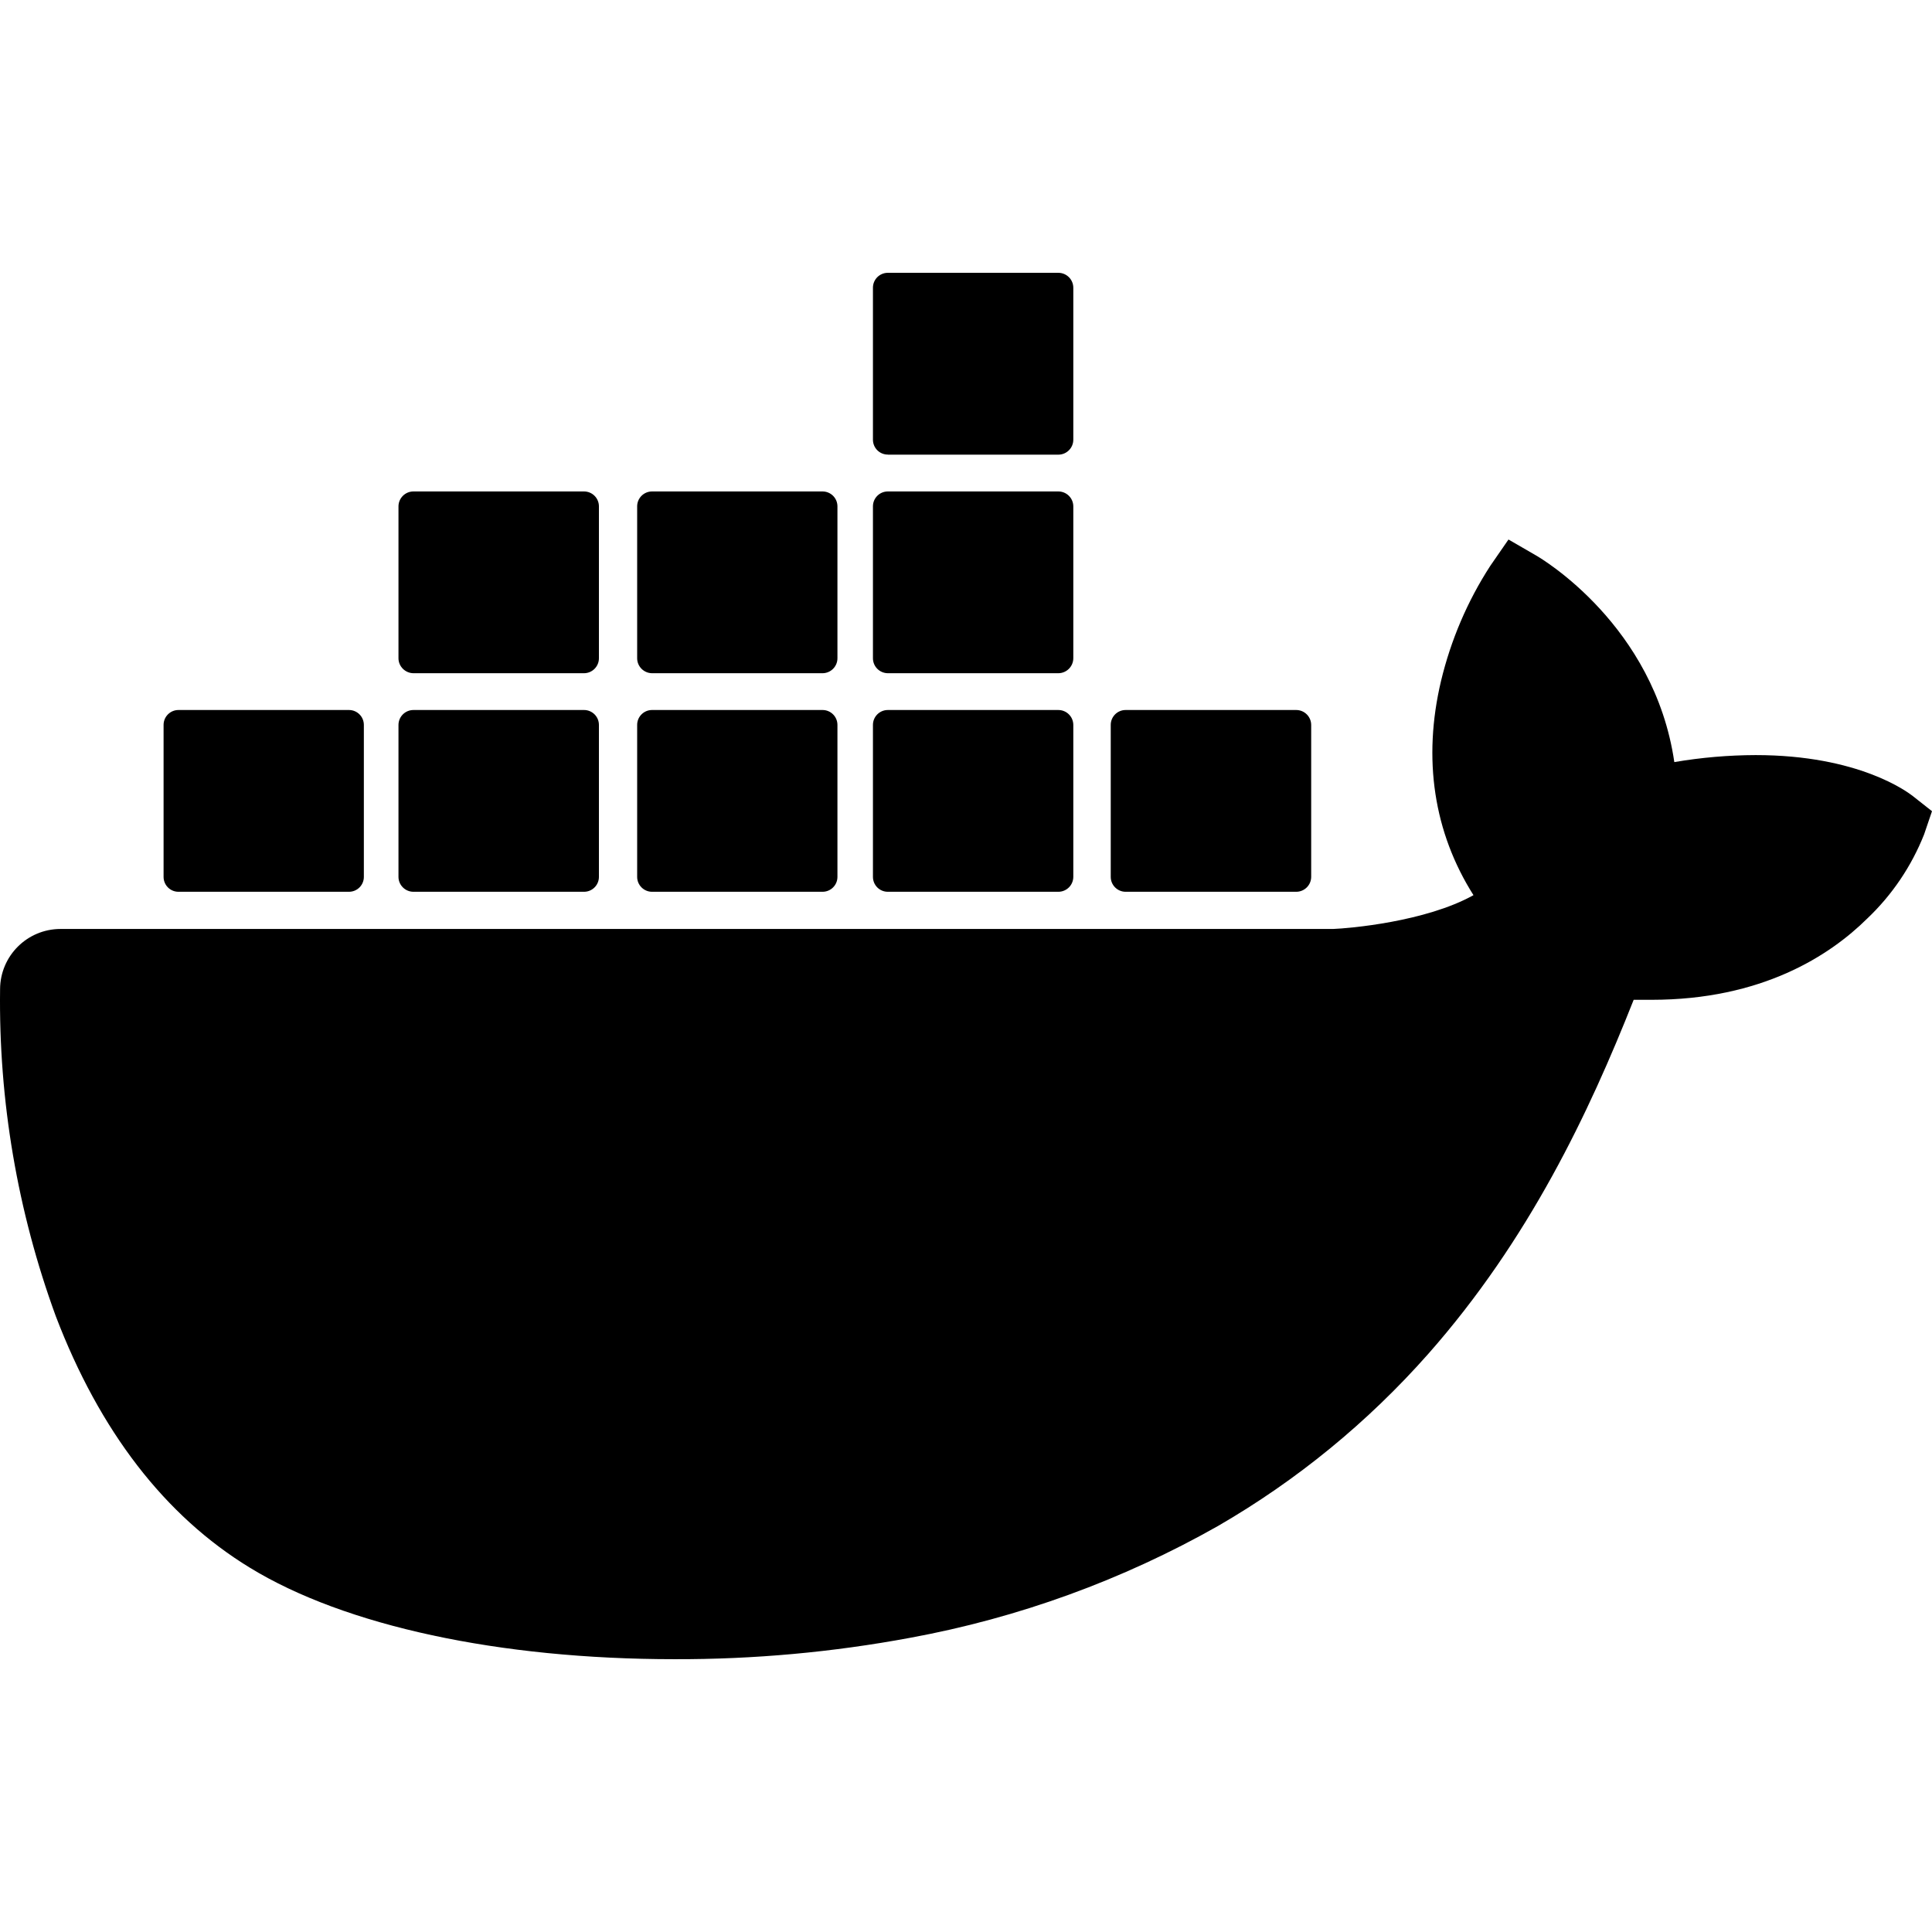
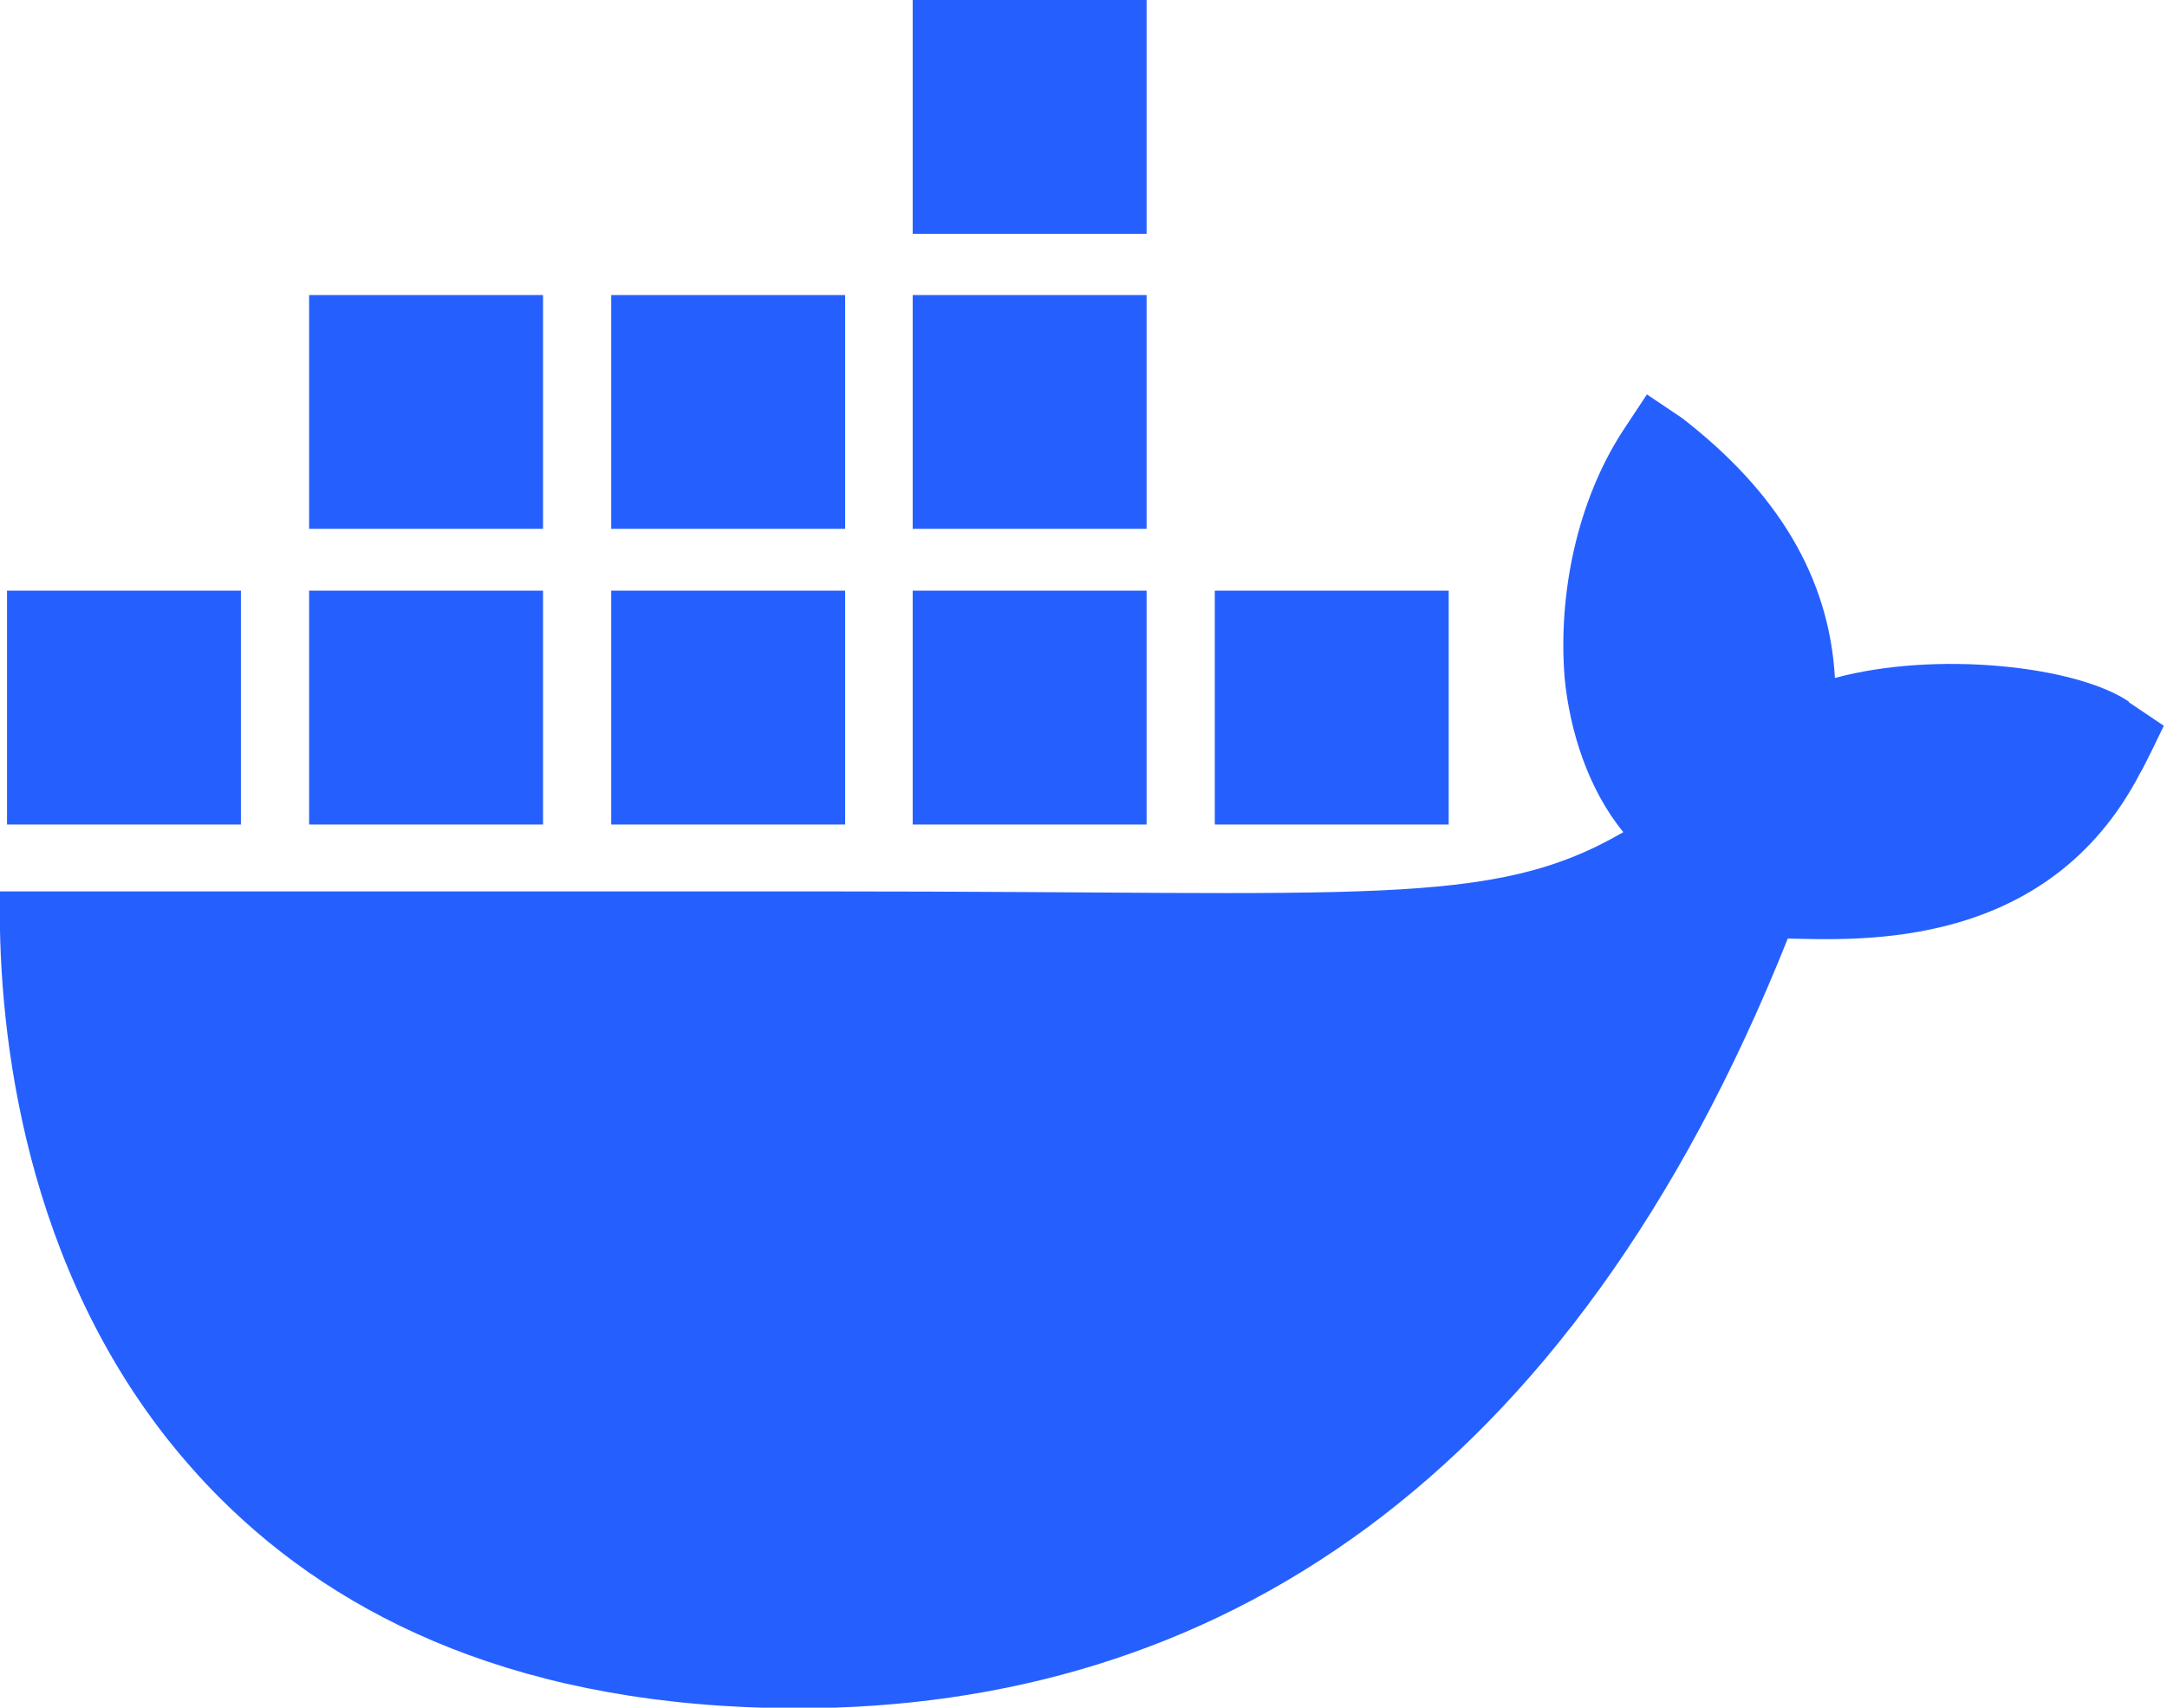
- <svg xmlns="http://www.w3.org/2000/svg" role="img" viewBox="0 0 24 24">
-   <path d="M13.983 11.078h2.119a.186.186 0 00.186-.185V9.006a.186.186 0 00-.186-.186h-2.119a.185.185 0 00-.185.185v1.888c0 .102.083.185.185.185m-2.954-5.43h2.118a.186.186 0 00.186-.186V3.574a.186.186 0 00-.186-.185h-2.118a.185.185 0 00-.185.185v1.888c0 .102.082.185.185.185m0 2.716h2.118a.187.187 0 00.186-.186V6.29a.186.186 0 00-.186-.185h-2.118a.185.185 0 00-.185.185v1.887c0 .102.082.185.185.186m-2.93 0h2.12a.186.186 0 00.184-.186V6.29a.185.185 0 00-.185-.185H8.1a.185.185 0 00-.185.185v1.887c0 .102.083.185.185.186m-2.964 0h2.119a.186.186 0 00.185-.186V6.29a.185.185 0 00-.185-.185H5.136a.186.186 0 00-.186.185v1.887c0 .102.084.185.186.186m5.893 2.715h2.118a.186.186 0 00.186-.185V9.006a.186.186 0 00-.186-.186h-2.118a.185.185 0 00-.185.185v1.888c0 .102.082.185.185.185m-2.93 0h2.12a.185.185 0 00.184-.185V9.006a.185.185 0 00-.184-.186h-2.12a.185.185 0 00-.184.185v1.888c0 .102.083.185.185.185m-2.964 0h2.119a.185.185 0 00.185-.185V9.006a.185.185 0 00-.184-.186h-2.12a.186.186 0 00-.186.186v1.887c0 .102.084.185.186.185m-2.92 0h2.12a.185.185 0 00.184-.185V9.006a.185.185 0 00-.184-.186h-2.12a.185.185 0 00-.184.185v1.888c0 .102.082.185.185.185M23.763 9.89c-.065-.051-.672-.51-1.954-.51-.338.001-.676.03-1.01.087-.248-1.7-1.653-2.53-1.716-2.566l-.344-.199-.226.327c-.284.438-.49.922-.612 1.43-.23.97-.09 1.882.403 2.661-.595.332-1.55.413-1.744.42H.751a.751.751 0 00-.75.748 11.376 11.376 0 00.692 4.062c.545 1.428 1.355 2.48 2.41 3.124 1.18.723 3.1 1.137 5.275 1.137.983.003 1.963-.086 2.93-.266a12.248 12.248 0 003.823-1.389c.98-.567 1.86-1.288 2.61-2.136 1.252-1.418 1.998-2.997 2.553-4.4h.221c1.372 0 2.215-.549 2.68-1.009.309-.293.55-.65.707-1.046l.098-.288Z" />
+ <svg xmlns="http://www.w3.org/2000/svg" id="Layer_1" version="1.1" viewBox="0 0 340 268">
+   <defs>
+     <style>
+       .st0 { fill: none; }
+       .st1 { fill: #2560ff; }
+       .st2 { clip-path: url(#clippath); }
+     </style>
+     <clipPath id="clippath">
+       <rect class="st0" width="339.5" height="268" />
+     </clipPath>
+   </defs>
+   <g class="st2">
+     <path class="st1" d="M334,110.1c-8.3-5.6-30.2-8-46.1-3.7-.9-15.8-9-29.2-24-40.8l-5.5-3.7-3.7,5.6c-7.2,11-10.3,25.7-9.2,39,.8,8.2,3.7,17.4,9.2,24.1-20.7,12-39.8,9.3-124.3,9.3H0c-.4,19.1,2.7,55.8,26,85.6,2.6,3.3,5.4,6.5,8.5,9.6,19,19,47.6,32.9,90.5,33,65.4,0,121.4-35.3,155.5-120.8,11.2.2,40.8,2,55.3-26,.4-.5,3.7-7.4,3.7-7.4l-5.5-3.7h0ZM85.2,92.7h-36.7v36.7h36.7v-36.7ZM132.6,92.7h-36.7v36.7h36.7v-36.7ZM179.9,92.7h-36.7v36.7h36.7v-36.7ZM227.3,92.7h-36.7v36.7h36.7v-36.7ZM37.8,92.7H1.1v36.7h36.7v-36.7ZM85.2,46.3h-36.7v36.7h36.7v-36.7ZM132.6,46.3h-36.7v36.7h36.7v-36.7ZM179.9,46.3h-36.7v36.7h36.7v-36.7ZM179.9,0h-36.7v36.7h36.7V0Z" />
+   </g>
</svg>
